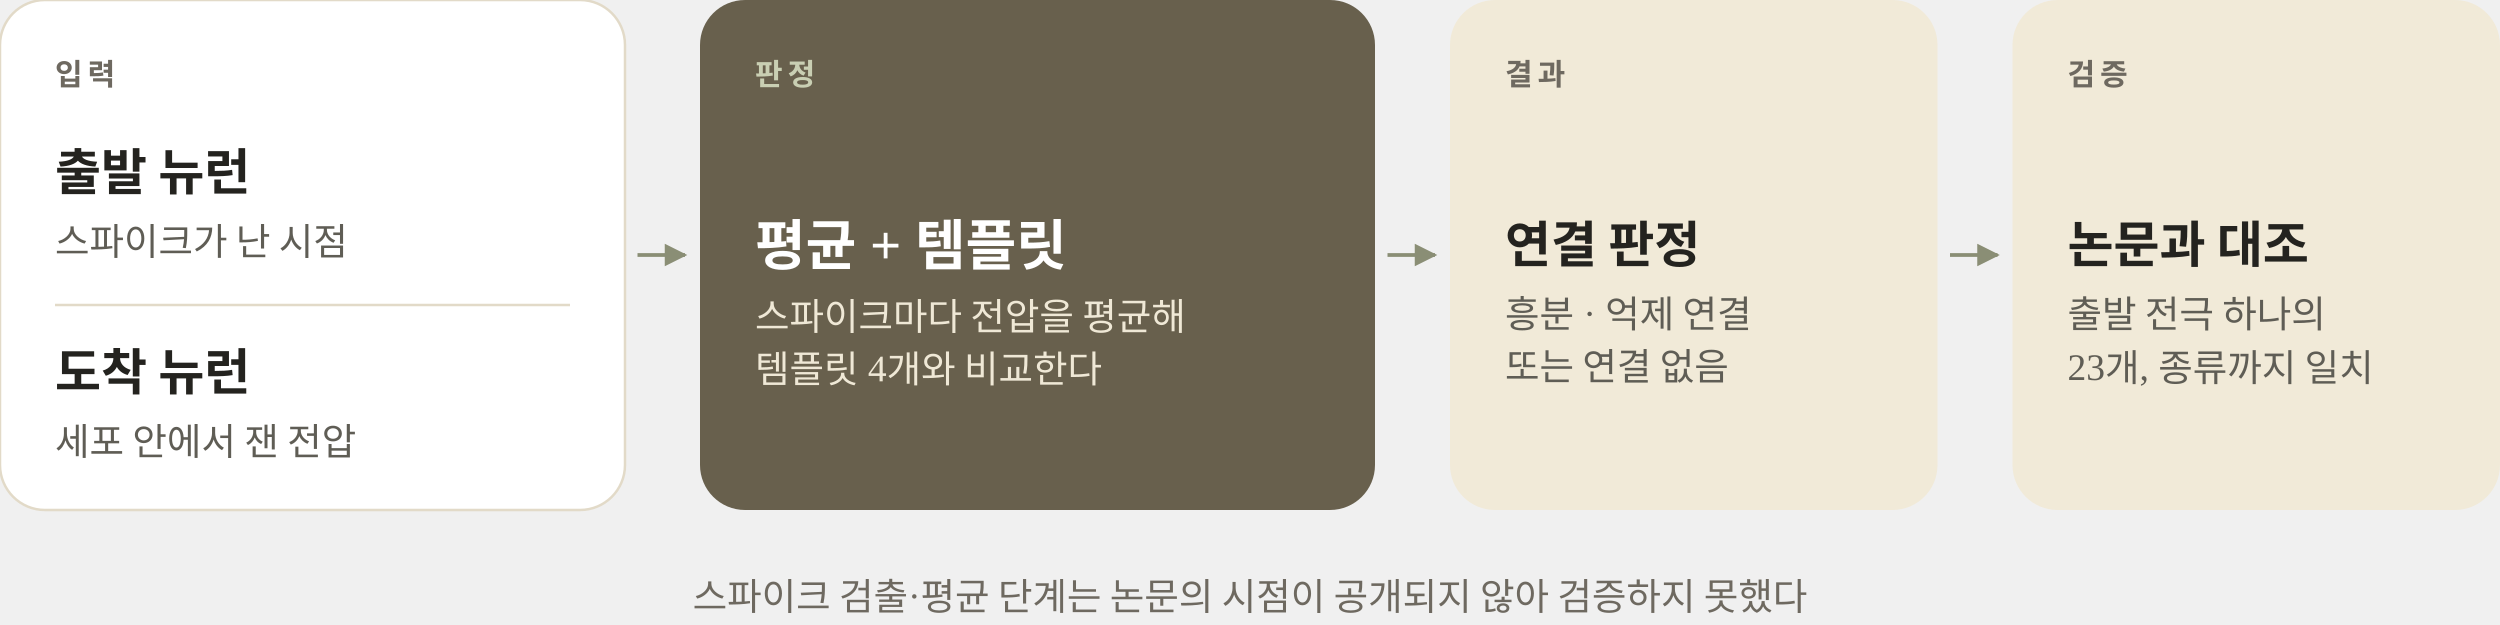
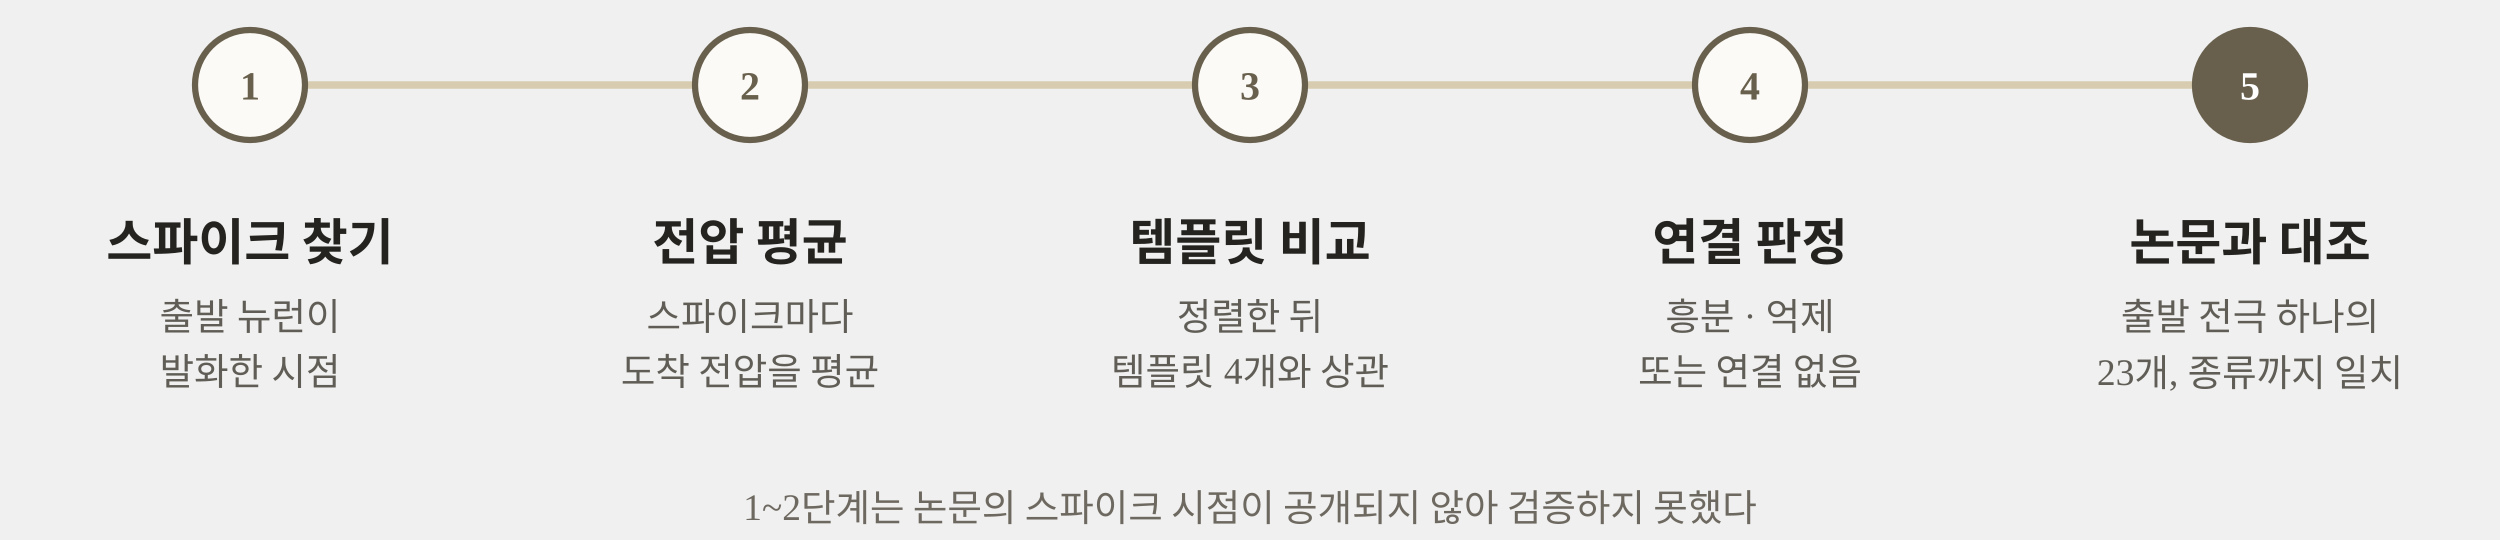
- <svg xmlns="http://www.w3.org/2000/svg" viewBox="0 0 1000 250" role="img" aria-label="시냅스 연결 판정 재현 흐름 — 출발 뉴런의 스파이크와 도착 뉴런의 전압을 평균해 템플릿과 비교하고, 판정을 논문과 대조한다">
-   <defs>
-     <marker id="flow-arrow-w" viewBox="0 0 10 10" refX="9" refY="5" markerWidth="6" markerHeight="6" orient="auto-start-reverse">
-       <path d="M 0 0 L 10 5 L 0 10 z" fill="#8a8e75" />
-     </marker>
-   </defs>
-   <rect x="0" y="0" width="250" height="204" rx="18" fill="#ffffff" stroke="#e2dac8" stroke-width="1" />
-   <text x="22" y="34" font-size="12" fill="#6e6960" font-weight="700" letter-spacing="2">입력</text>
-   <rect x="280" y="0" width="270" height="204" rx="18" fill="#68604d" />
-   <text x="302" y="34" font-size="12" fill="#c9cfb3" font-weight="700" letter-spacing="2">판정</text>
-   <rect x="580" y="0" width="195" height="204" rx="18" fill="#f1ead8" />
-   <text x="602" y="34" font-size="12" fill="#6e6960" font-weight="700" letter-spacing="2">결과</text>
-   <rect x="805" y="0" width="195" height="204" rx="18" fill="#f1ead8" />
-   <text x="827" y="34" font-size="12" fill="#6e6960" font-weight="700" letter-spacing="2">검증</text>
-   <text x="22" y="76" font-size="20" fill="#24231f" font-weight="600">출발 뉴런</text>
-   <text x="22" y="102" font-size="15" fill="#5f5d55">스파이크가 난 시점</text>
-   <line x1="22" y1="122" x2="228" y2="122" stroke="#e2dac8" stroke-width="1" />
-   <text x="22" y="156" font-size="20" fill="#24231f" font-weight="600">도착 뉴런</text>
-   <text x="22" y="182" font-size="15" fill="#5f5d55">세포 안에서 잰 전압</text>
-   <text x="302" y="106" font-size="22" fill="#ffffff" font-weight="600">평균 + 템플릿</text>
-   <text x="302" y="132" font-size="15" fill="#efe8d6">스파이크마다 전압을 평균해</text>
-   <text x="302" y="153" font-size="15" fill="#efe8d6">템플릿 4개와 비교한다</text>
-   <text x="602" y="105" font-size="20" fill="#24231f" font-weight="600">연결 판정</text>
-   <text x="602" y="131" font-size="15" fill="#5f5d55">흥분 · 억제 연결</text>
-   <text x="602" y="152" font-size="15" fill="#5f5d55">또는 연결 없음</text>
-   <text x="827" y="105" font-size="20" fill="#24231f" font-weight="600">논문과 대조</text>
-   <text x="827" y="131" font-size="15" fill="#5f5d55">출발 전극 하나의</text>
-   <text x="827" y="152" font-size="15" fill="#5f5d55">23개, 종류까지 일치</text>
-   <line x1="255" y1="102.0" x2="274" y2="102.0" stroke="#8a8e75" stroke-width="1.5" marker-end="url(#flow-arrow-w)" />
-   <line x1="555" y1="102.0" x2="574" y2="102.0" stroke="#8a8e75" stroke-width="1.5" marker-end="url(#flow-arrow-w)" />
-   <line x1="780" y1="102.0" x2="799" y2="102.0" stroke="#8a8e75" stroke-width="1.5" marker-end="url(#flow-arrow-w)" />
-   <text x="500.0" y="244" font-size="15" fill="#6e6960" text-anchor="middle">스파이크 검출·평균 단계는 논문의 시점이 공개되지 않아 검증하지 못했다</text>
+ <svg xmlns="http://www.w3.org/2000/svg" viewBox="0 0 1000 216" role="img" aria-label="시냅스 연결 판정 재현 흐름 — 출발 뉴런의 스파이크마다 도착 뉴런 전압을 평균하고 템플릿과 비교해 연결을 판정한 뒤 논문 라벨과 대조한다">
+   <line x1="100" y1="34" x2="900" y2="34" stroke="#d8ccb0" stroke-width="3" />
+   <circle cx="100" cy="34" r="22" fill="#fbfaf6" stroke="#68604d" stroke-width="2.5" />
+   <text x="100" y="39.8" font-size="16" font-weight="700" fill="#68604d" text-anchor="middle">1</text>
+   <text x="100" y="104" font-size="20" fill="#24231f" font-weight="600" text-anchor="middle">스파이크 찾기</text>
+   <text x="100" y="132" font-size="15" fill="#5f5d55" text-anchor="middle">출발 뉴런이</text>
+   <text x="100" y="154" font-size="15" fill="#5f5d55" text-anchor="middle">발화한 시점</text>
+   <circle cx="300" cy="34" r="22" fill="#fbfaf6" stroke="#68604d" stroke-width="2.5" />
+   <text x="300" y="39.8" font-size="16" font-weight="700" fill="#68604d" text-anchor="middle">2</text>
+   <text x="300" y="104" font-size="20" fill="#24231f" font-weight="600" text-anchor="middle">전압 평균</text>
+   <text x="300" y="132" font-size="15" fill="#5f5d55" text-anchor="middle">스파이크마다</text>
+   <text x="300" y="154" font-size="15" fill="#5f5d55" text-anchor="middle">도착 전압을 평균</text>
+   <circle cx="500" cy="34" r="22" fill="#fbfaf6" stroke="#68604d" stroke-width="2.5" />
+   <text x="500" y="39.8" font-size="16" font-weight="700" fill="#68604d" text-anchor="middle">3</text>
+   <text x="500" y="104" font-size="20" fill="#24231f" font-weight="600" text-anchor="middle">템플릿 비교</text>
+   <text x="500" y="132" font-size="15" fill="#5f5d55" text-anchor="middle">정렬한 뒤</text>
+   <text x="500" y="154" font-size="15" fill="#5f5d55" text-anchor="middle">템플릿 4개와 상관</text>
+   <circle cx="700" cy="34" r="22" fill="#fbfaf6" stroke="#68604d" stroke-width="2.5" />
+   <text x="700" y="39.8" font-size="16" font-weight="700" fill="#68604d" text-anchor="middle">4</text>
+   <text x="700" y="104" font-size="20" fill="#24231f" font-weight="600" text-anchor="middle">연결 판정</text>
+   <text x="700" y="132" font-size="15" fill="#5f5d55" text-anchor="middle">흥분 · 억제</text>
+   <text x="700" y="154" font-size="15" fill="#5f5d55" text-anchor="middle">또는 연결 없음</text>
+   <circle cx="900" cy="34" r="22" fill="#68604d" stroke="#68604d" stroke-width="2.5" />
+   <text x="900" y="39.8" font-size="16" font-weight="700" fill="#ffffff" text-anchor="middle">5</text>
+   <text x="900" y="104" font-size="20" fill="#24231f" font-weight="600" text-anchor="middle">논문과 대조</text>
+   <text x="900" y="132" font-size="15" fill="#5f5d55" text-anchor="middle">출발 전극 하나의</text>
+   <text x="900" y="154" font-size="15" fill="#5f5d55" text-anchor="middle">23개, 종류까지 일치</text>
+   <text x="500.0" y="208" font-size="15" fill="#6e6960" text-anchor="middle">1~2단계는 논문의 스파이크 시점이 공개되지 않아 검증하지 못했다</text>
</svg>
